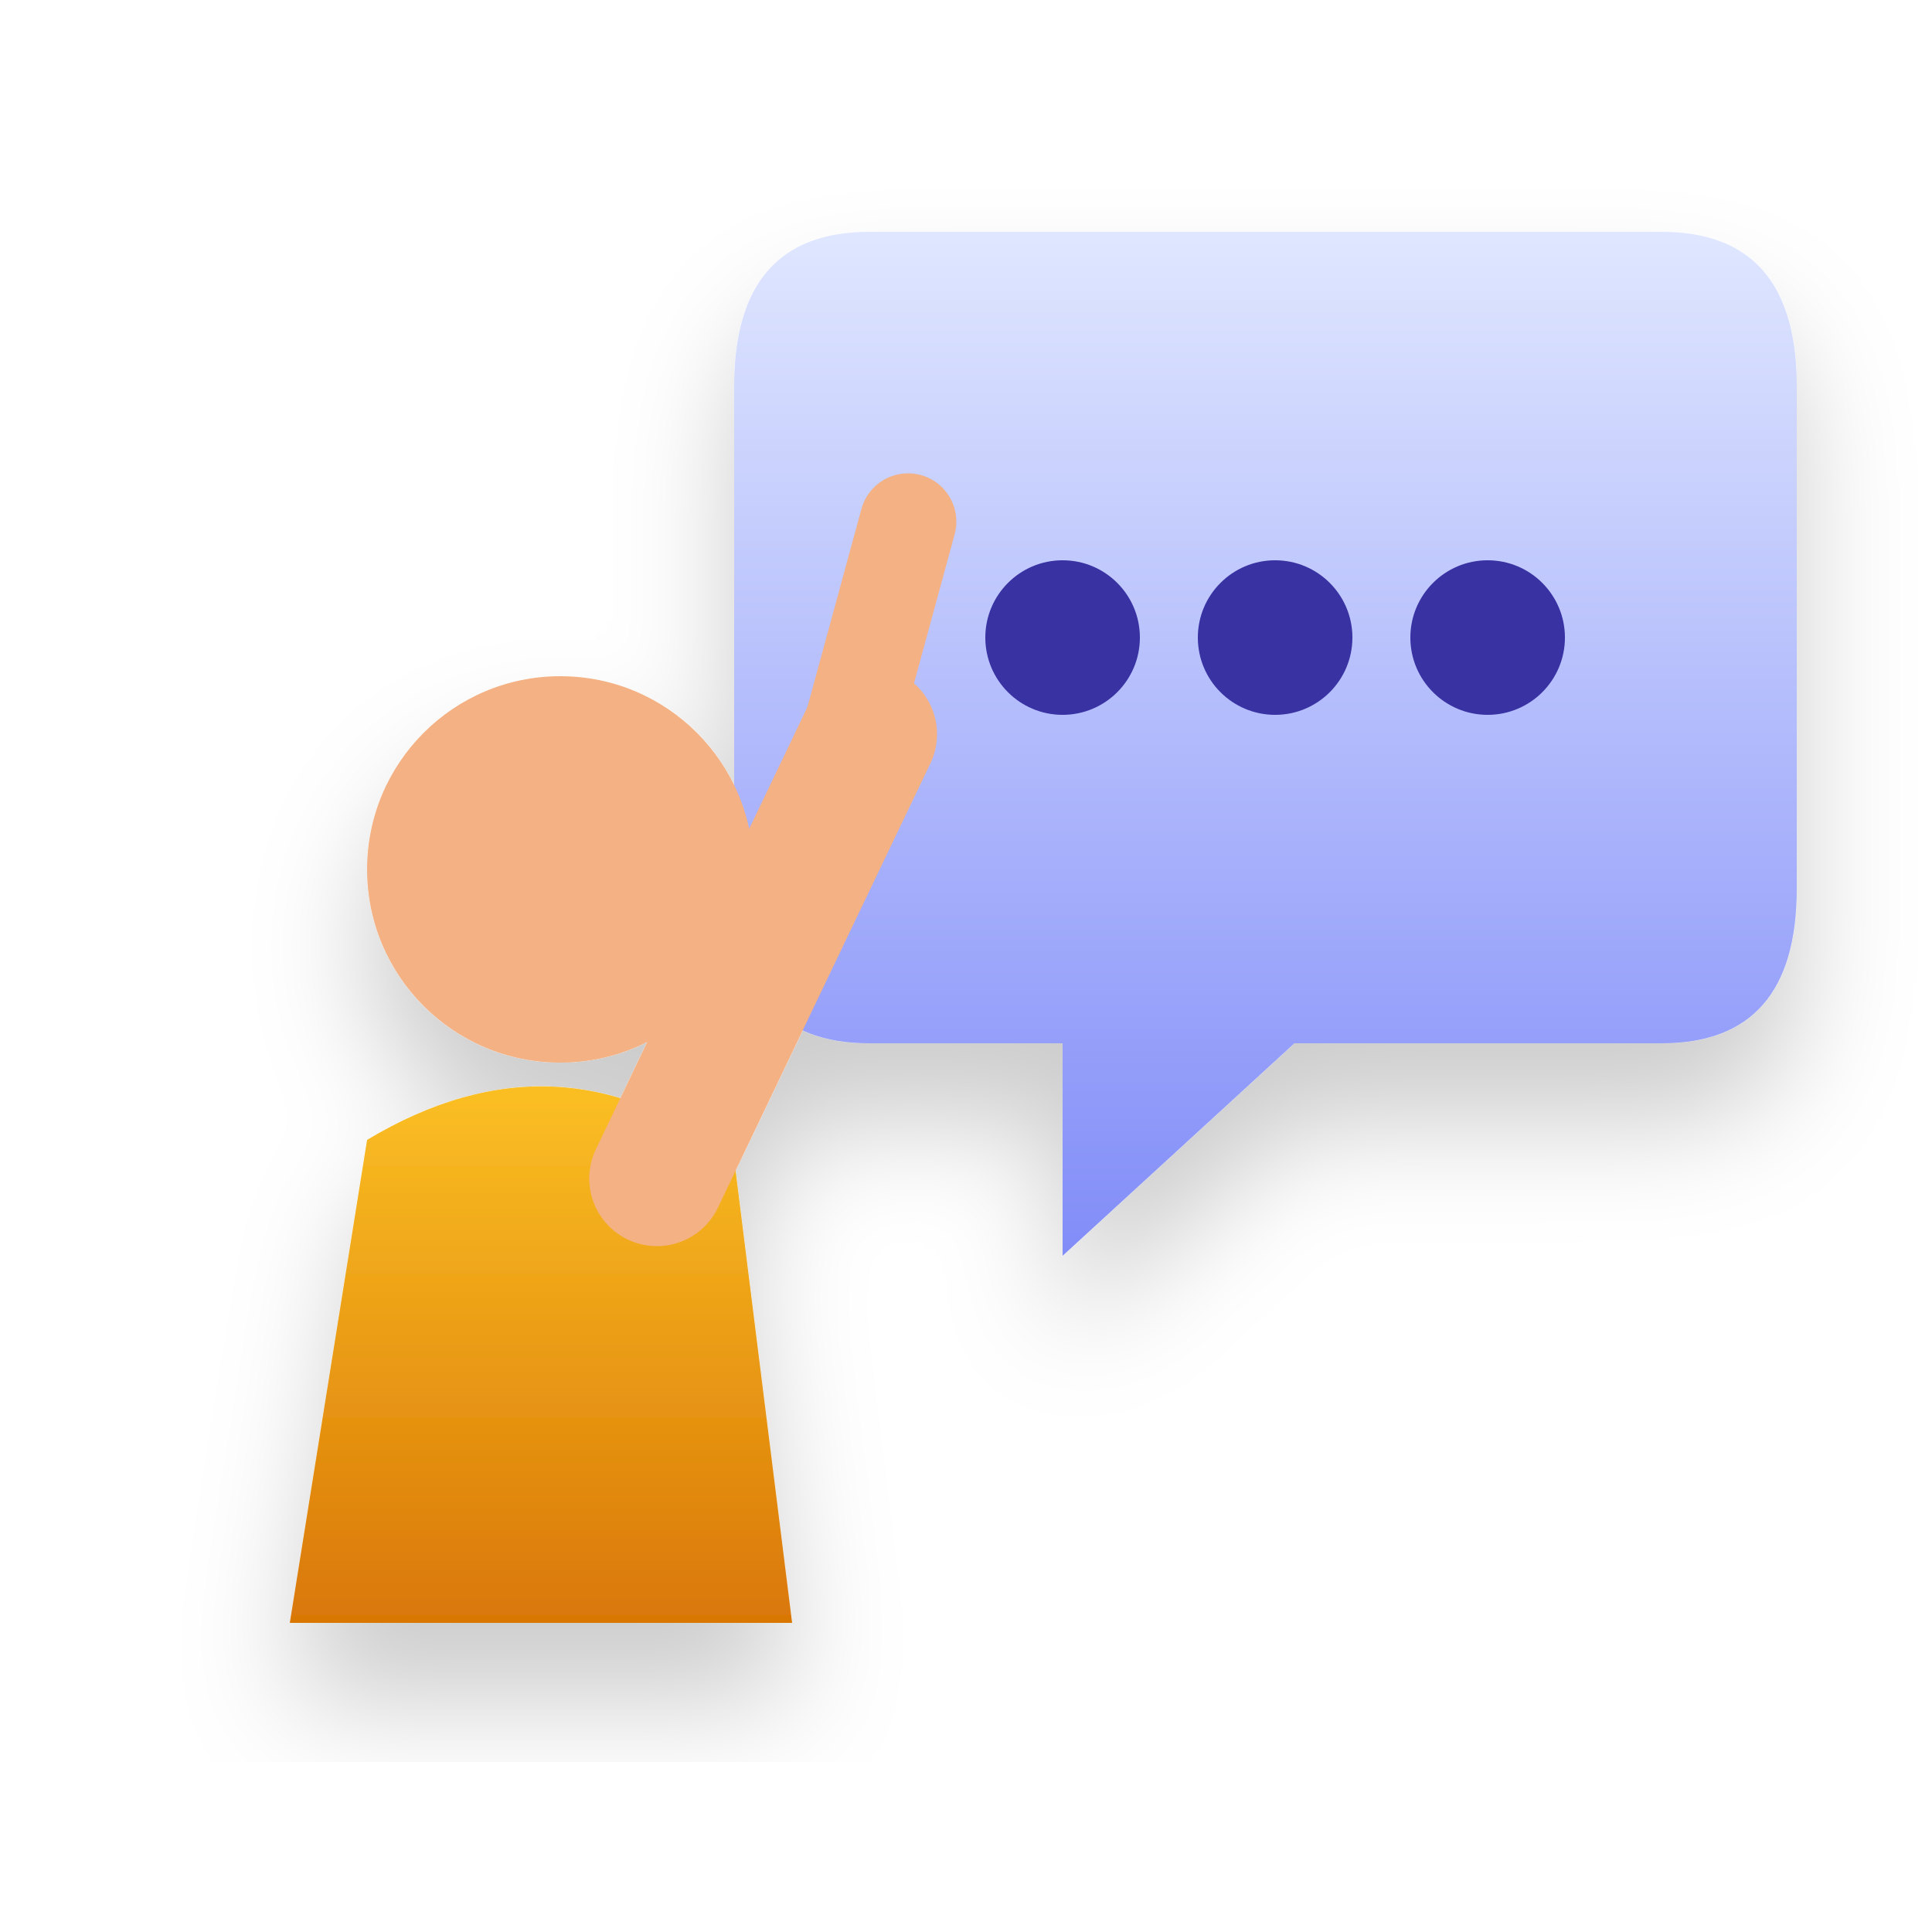
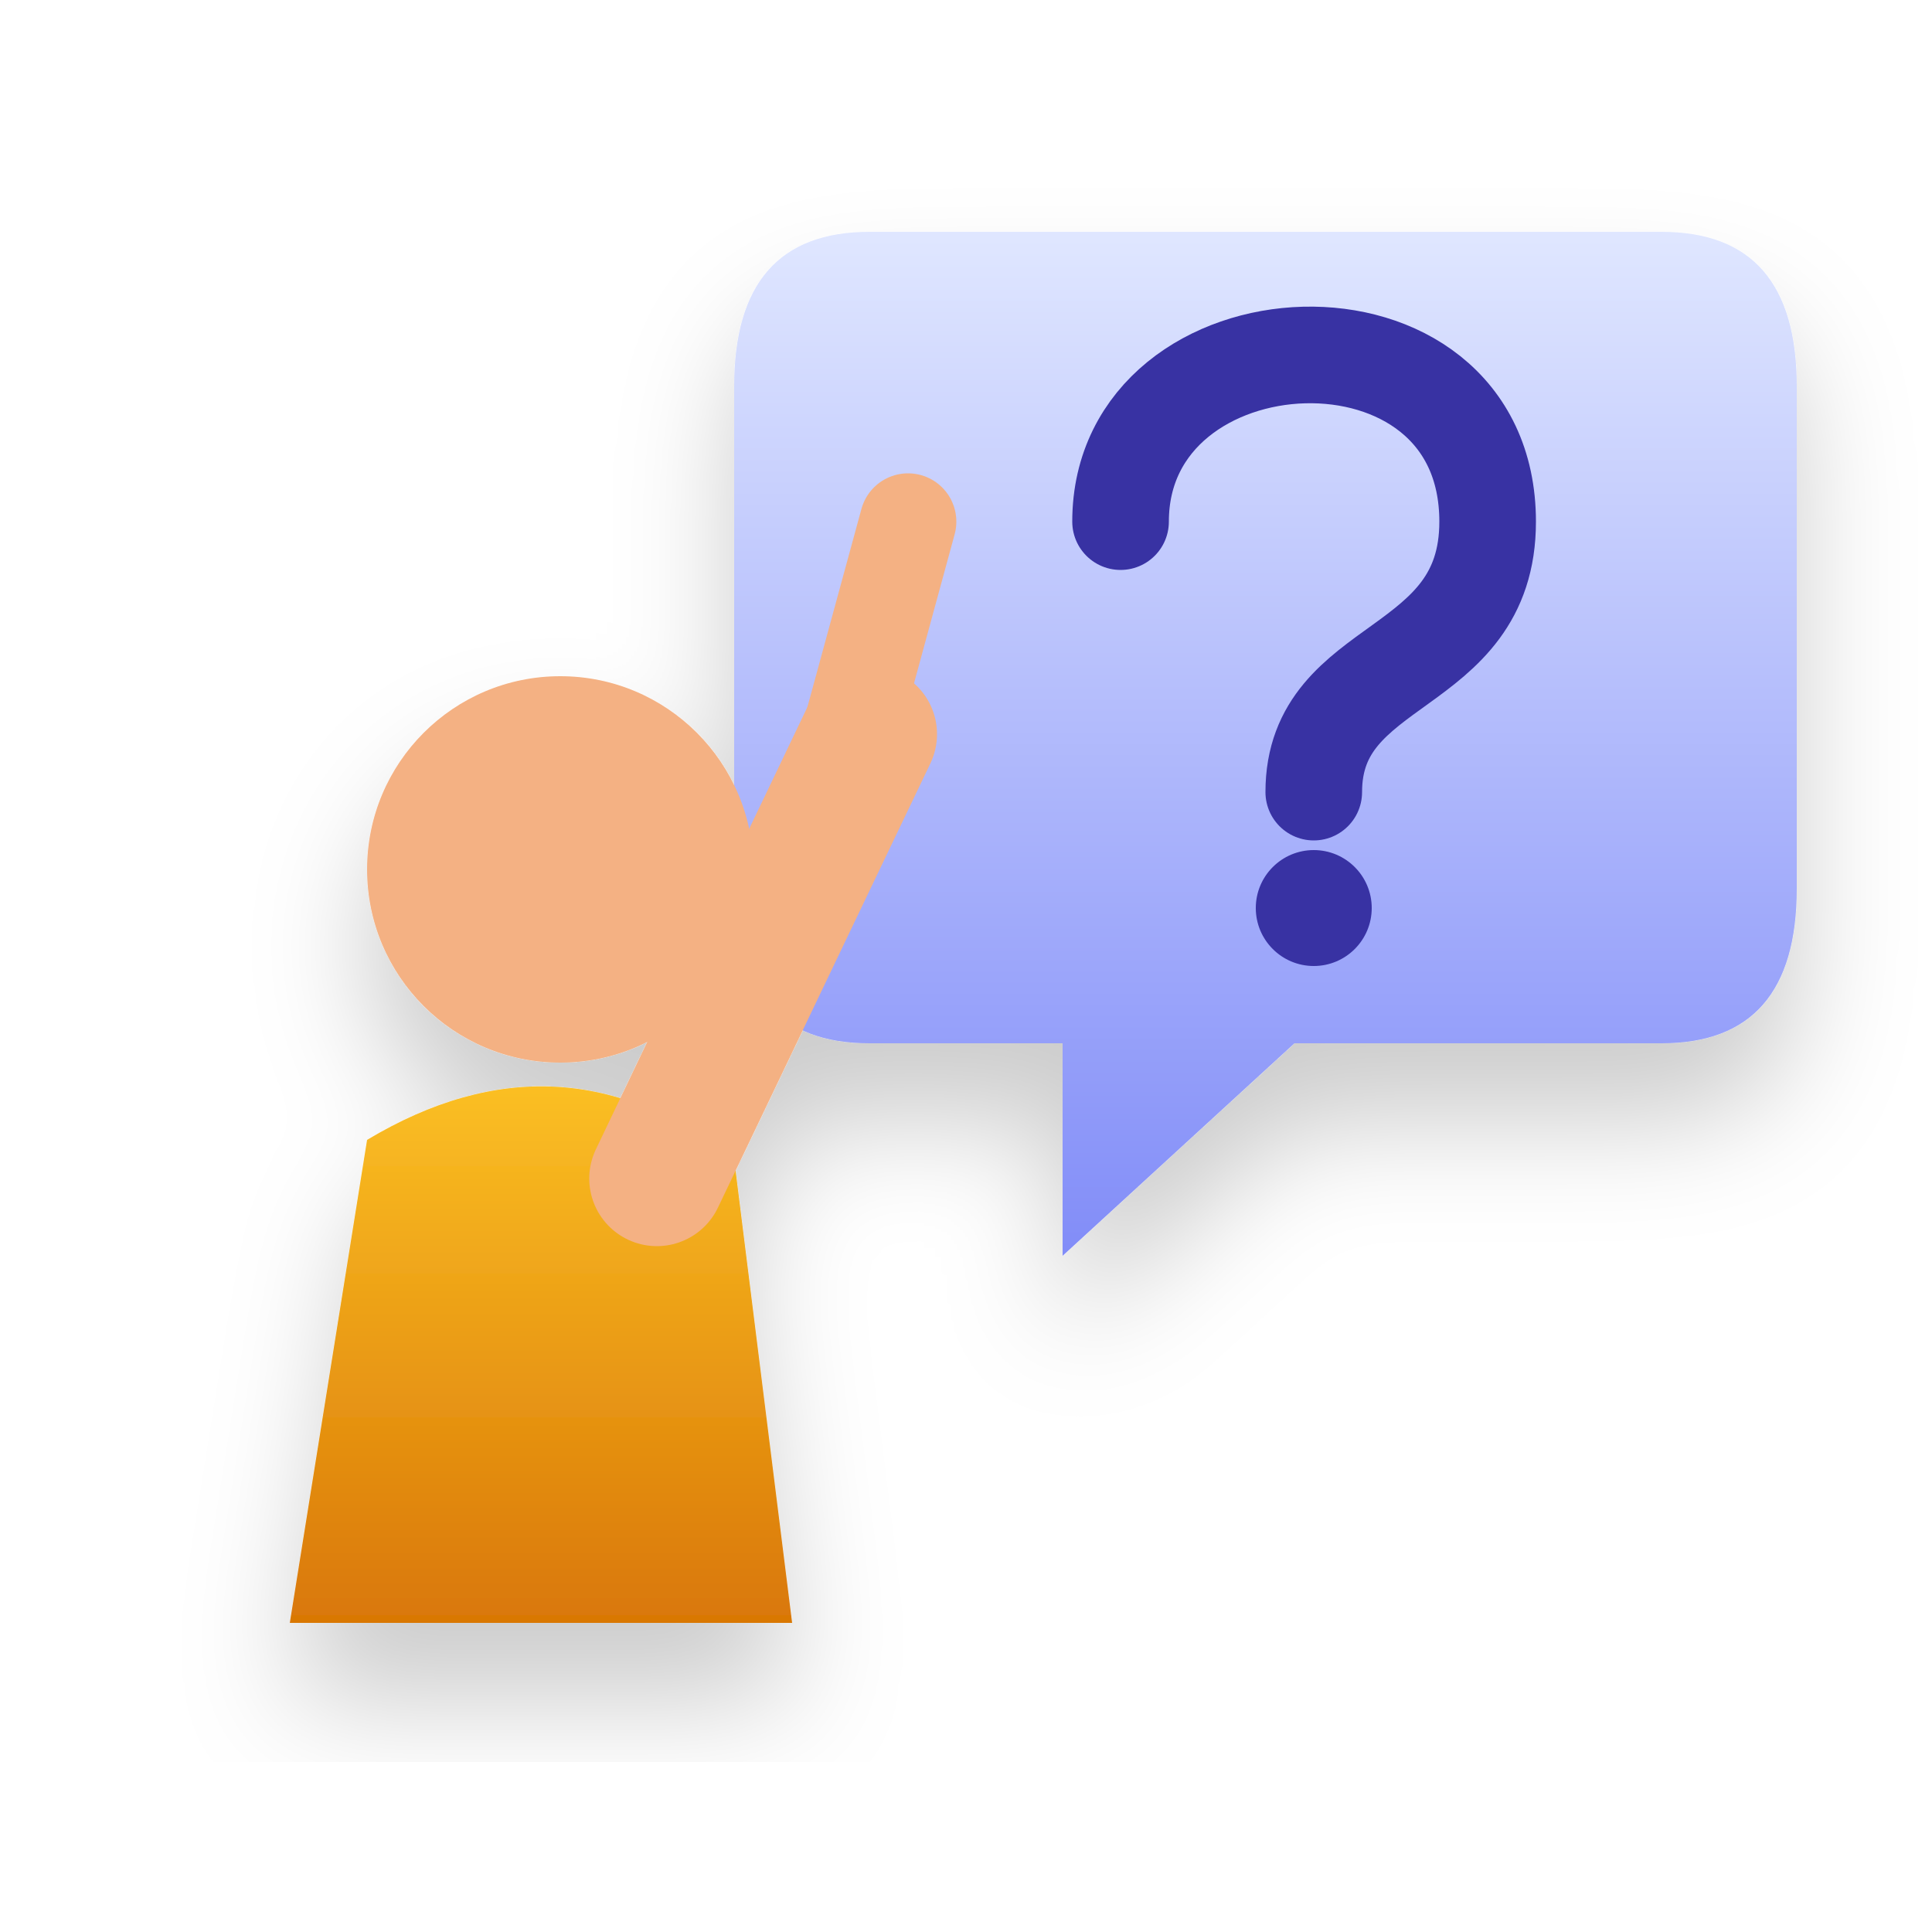
<svg xmlns="http://www.w3.org/2000/svg" viewBox="0 0 100 100">
  <defs>
    <linearGradient id="actions-ask-bubble" x2="0" y2="1">
      <stop stop-color="#e0e7ff" />
      <stop offset="1" stop-color="#818cf8" />
    </linearGradient>
    <linearGradient id="actions-ask-person" x2="0" y2="1">
      <stop stop-color="#fbbf24" />
      <stop offset="1" stop-color="#d97706" />
    </linearGradient>
    <filter id="actions-ask-shadow">
      <feDropShadow dx="0" dy="4" stdDeviation="3" flood-opacity=".2" />
    </filter>
  </defs>
  <g filter="url(#actions-ask-shadow)">
    <path d="M45 12H86Q93 12 93 20V46Q93 54 86 54H67L55 65V54H45Q38 54 38 46V20Q38 12 45 12Z" fill="url(#actions-ask-bubble)" />
-     <g fill="#3730a3">
-       <circle cx="55" cy="33" r="4" />
-       <circle cx="66" cy="33" r="4" />
-       <circle cx="77" cy="33" r="4" />
-     </g>
+     <path d="M58 27c0-11 19-12 19 0 0 8-9 7-9 14" fill="none" stroke="#3730a3" stroke-width="5" stroke-linecap="round" />
+     <circle cx="68" cy="47" r="3" fill="#3730a3" />
    <circle cx="29" cy="45" r="10" fill="#f4b183" />
    <path d="M19 59Q29 53 38 60L41 84H15Z" fill="url(#actions-ask-person)" />
    <path d="M34 61L45 38" stroke="#f4b183" stroke-width="7" stroke-linecap="round" />
    <path d="M44 38L47 27" stroke="#f4b183" stroke-width="5" stroke-linecap="round" />
  </g>
</svg>
